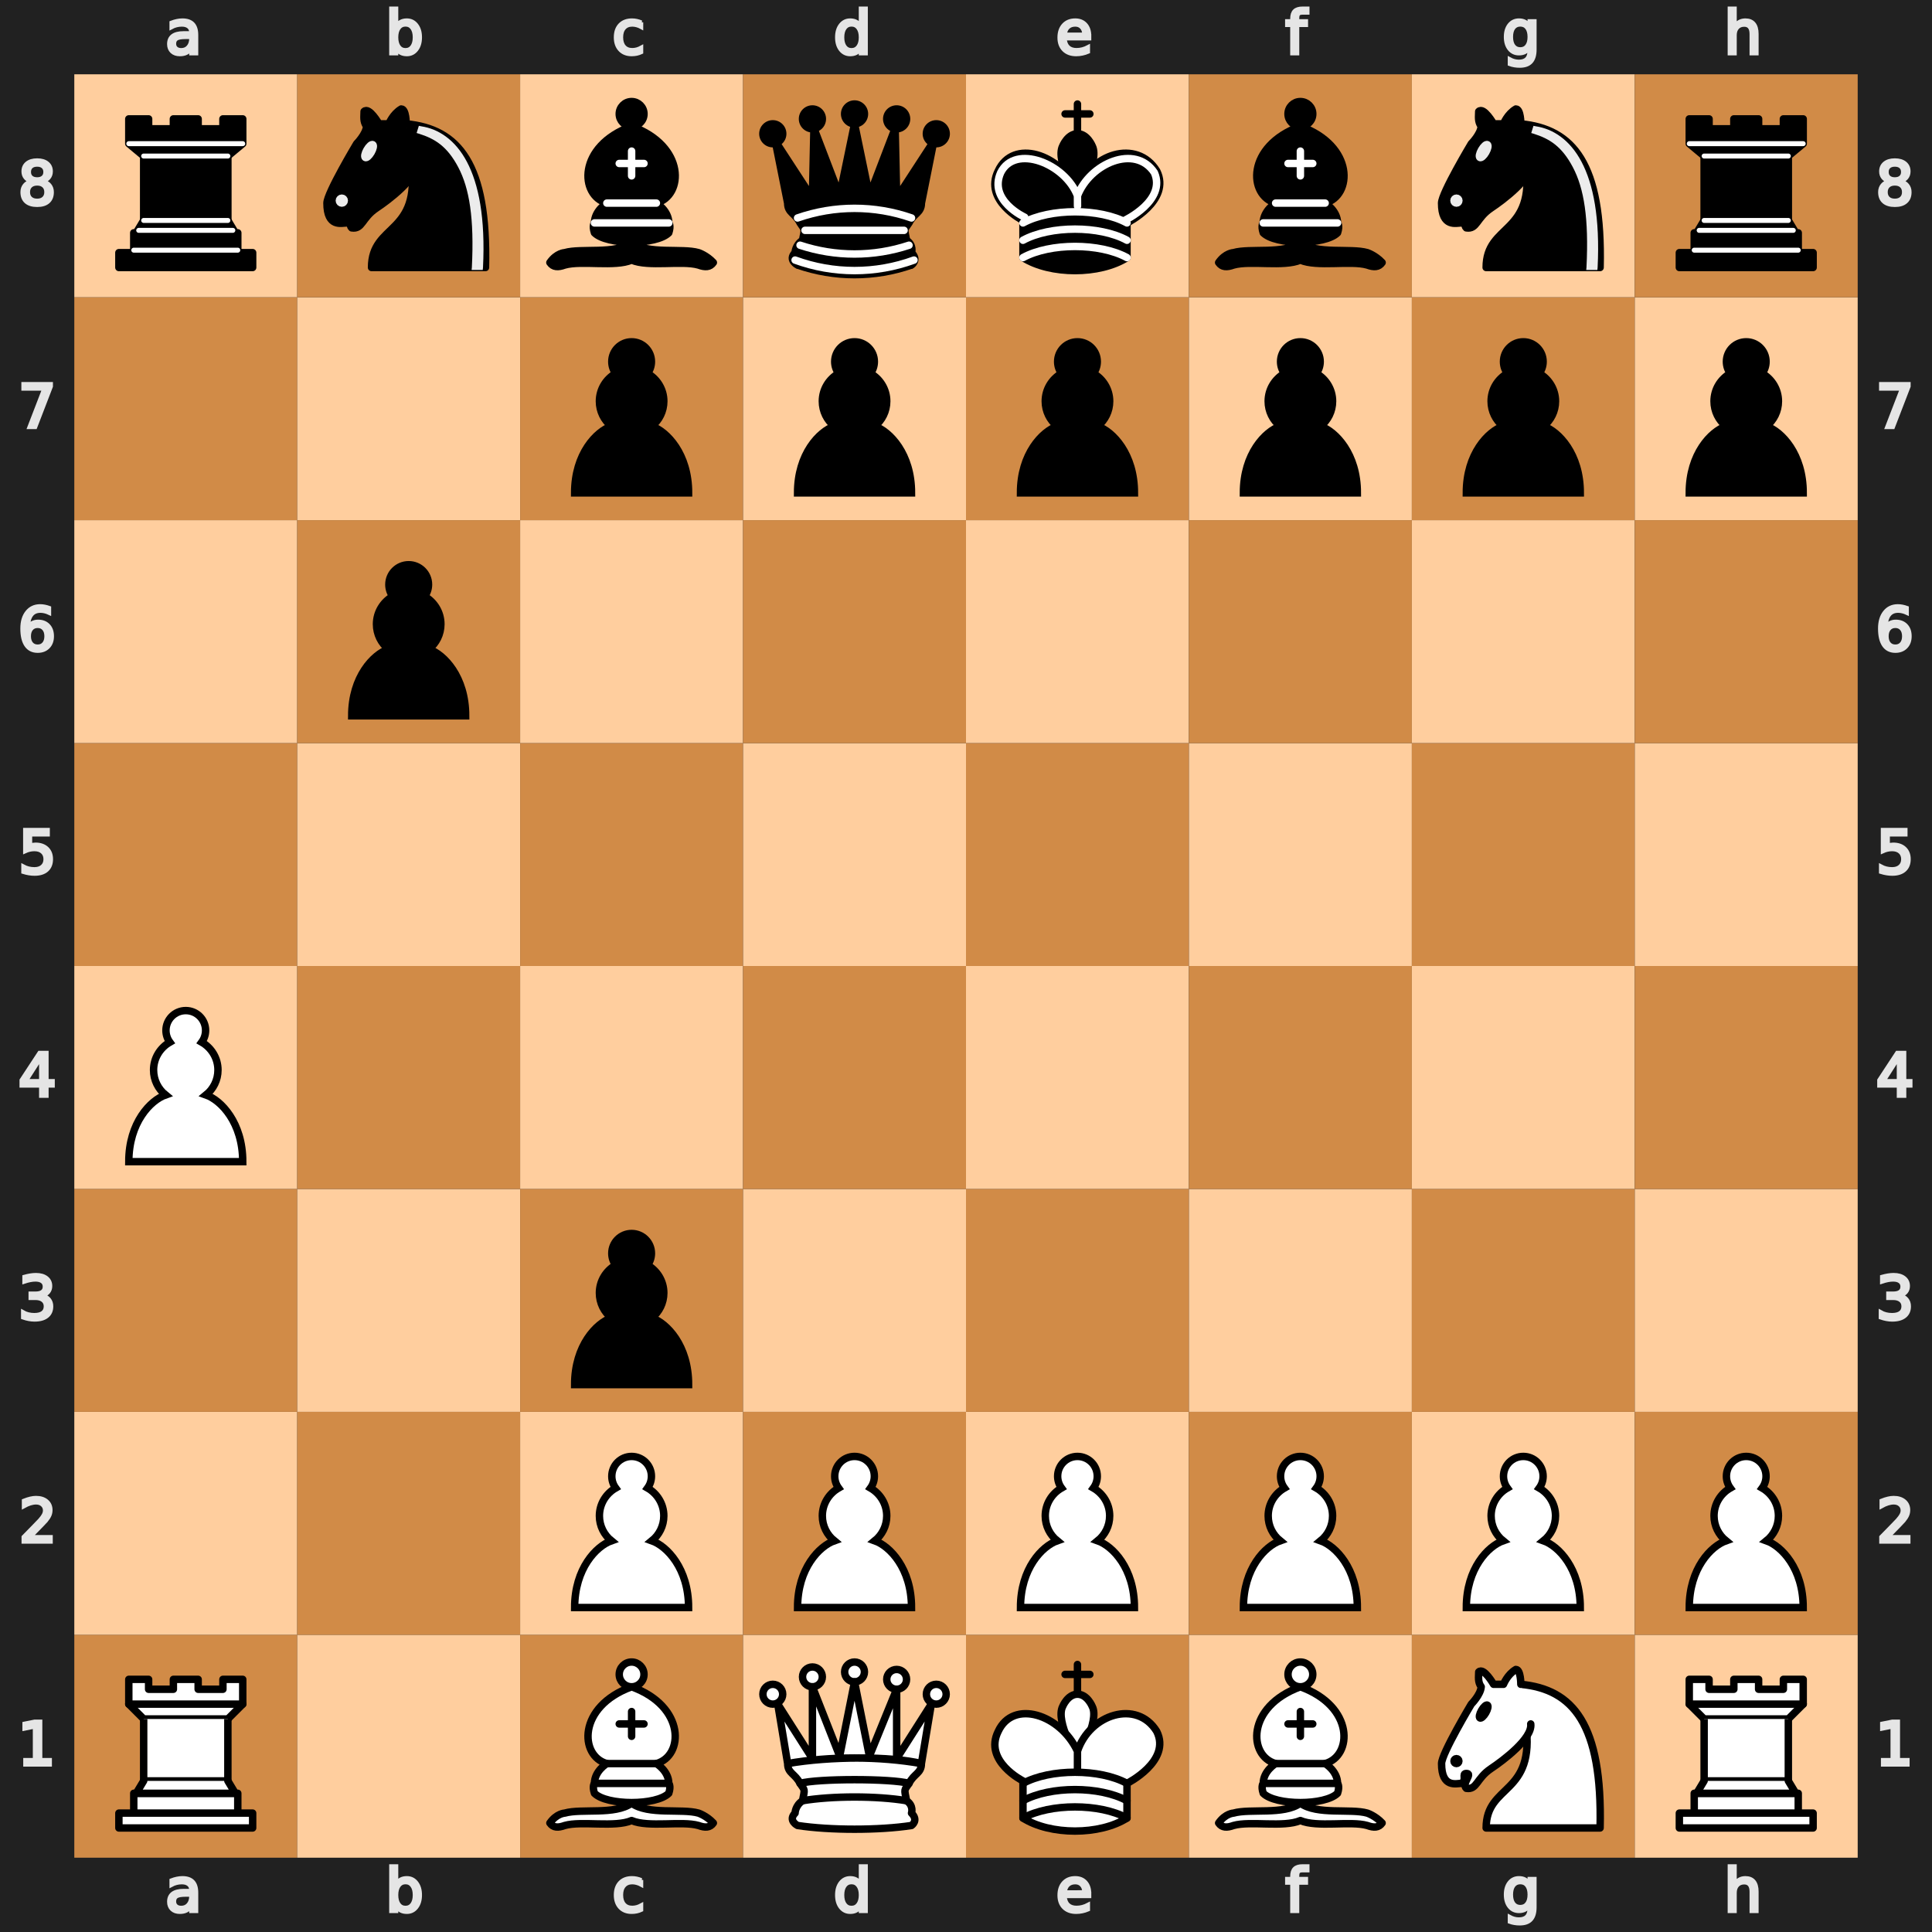
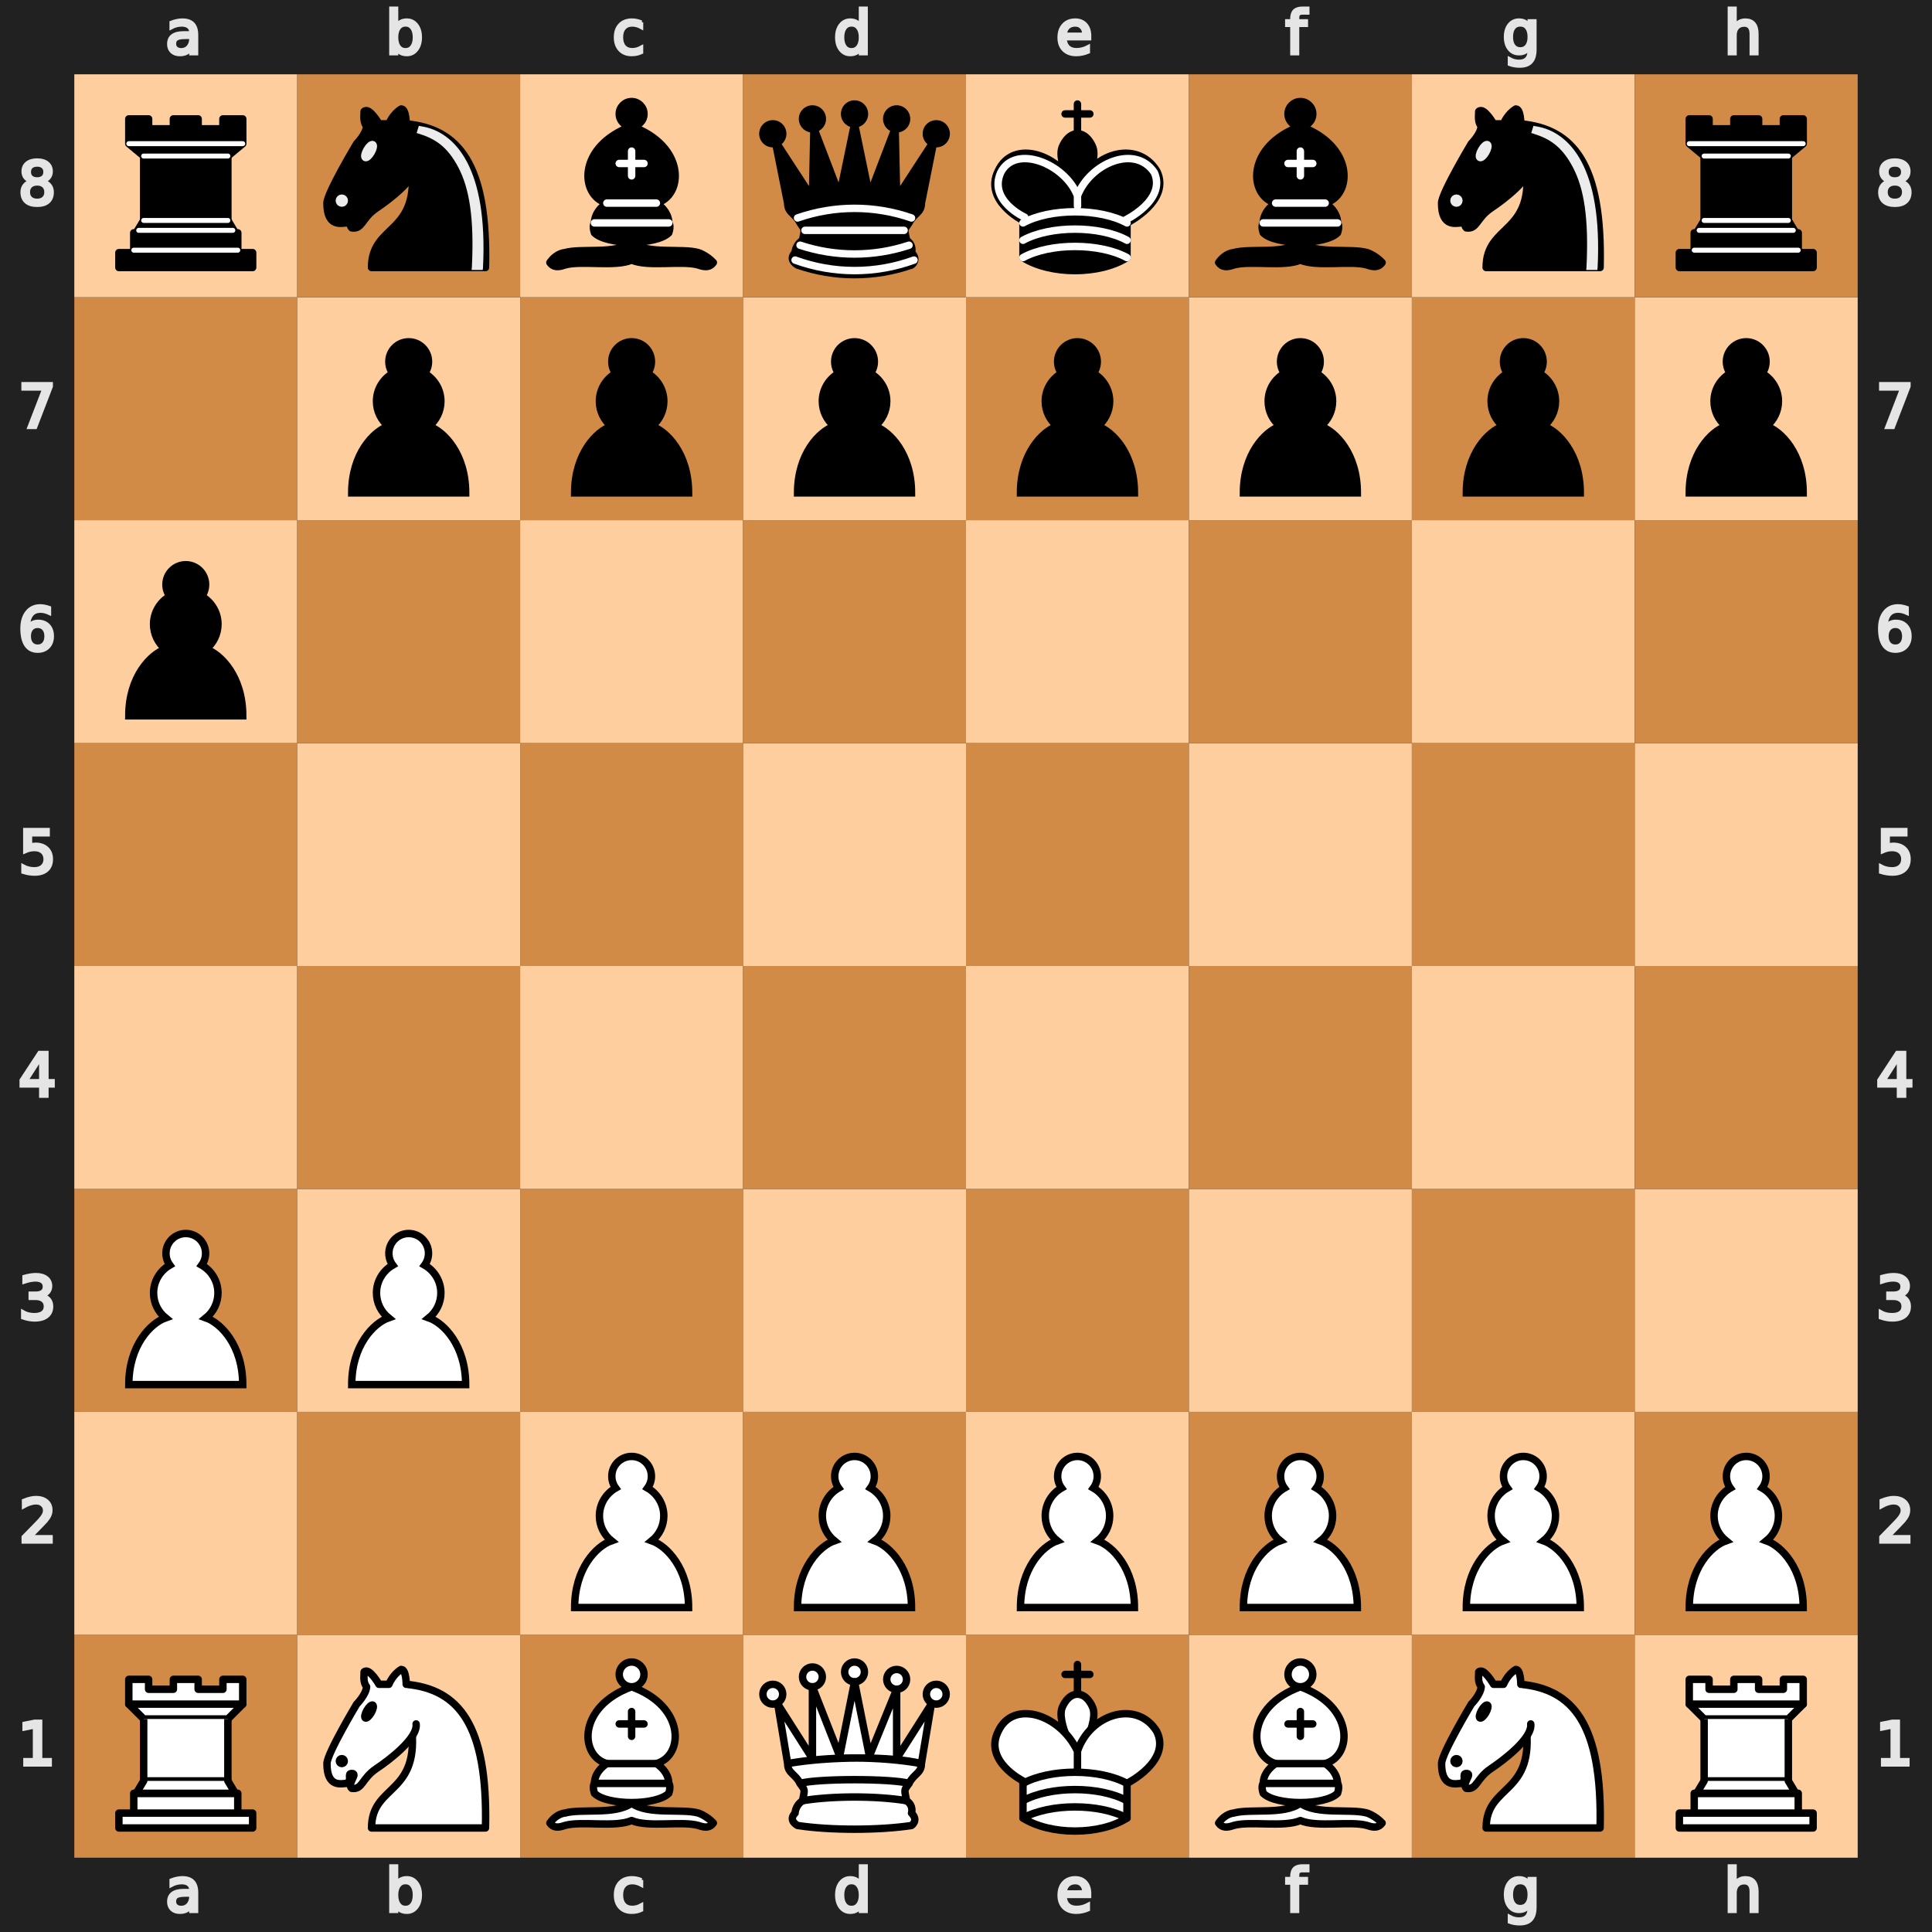
<svg xmlns="http://www.w3.org/2000/svg" xmlns:xlink="http://www.w3.org/1999/xlink" version="1.2" baseProfile="tiny" viewBox="0 0 390 390" width="1500" height="1500">
  <defs>
    <g id="white-pawn" class="white pawn">
      <path d="M22.5 9c-2.21 0-4 1.79-4 4 0 .89.29 1.71.78 2.38C17.33 16.5 16 18.59 16 21c0 2.03.94 3.84 2.41 5.03-3 1.06-7.41 5.55-7.41 13.47h23c0-7.92-4.41-12.41-7.41-13.47 1.47-1.19 2.41-3 2.41-5.03 0-2.41-1.33-4.5-3.28-5.62.49-.67.78-1.49.78-2.38 0-2.21-1.79-4-4-4z" fill="#fff" stroke="#000" stroke-width="1.5" stroke-linecap="round" />
    </g>
    <g id="white-knight" class="white knight" fill="none" fill-rule="evenodd" stroke="#000" stroke-width="1.5" stroke-linecap="round" stroke-linejoin="round">
      <path d="M 22,10 C 32.5,11 38.5,18 38,39 L 15,39 C 15,30 25,32.5 23,18" style="fill:#ffffff; stroke:#000000;" />
      <path d="M 24,18 C 24.38,20.91 18.45,25.37 16,27 C 13,29 13.18,31.34 11,31 C 9.958,30.06 12.41,27.96 11,28 C 10,28 11.19,29.23 10,30 C 9,30 5.997,31 6,26 C 6,24 12,14 12,14 C 12,14 13.89,12.1 14,10.5 C 13.27,9.506 13.5,8.5 13.5,7.5 C 14.5,6.5 16.5,10 16.5,10 L 18.5,10 C 18.5,10 19.28,8.008 21,7 C 22,7 22,10 22,10" style="fill:#ffffff; stroke:#000000;" />
      <path d="M 9.5 25.5 A 0.5 0.5 0 1 1 8.5,25.5 A 0.5 0.5 0 1 1 9.5 25.5 z" style="fill:#000000; stroke:#000000;" />
      <path d="M 15 15.5 A 0.5 1.5 0 1 1 14,15.5 A 0.5 1.5 0 1 1 15 15.5 z" transform="matrix(0.866,0.5,-0.5,0.866,9.693,-5.173)" style="fill:#000000; stroke:#000000;" />
    </g>
    <g id="white-bishop" class="white bishop" fill="none" fill-rule="evenodd" stroke="#000" stroke-width="1.5" stroke-linecap="round" stroke-linejoin="round">
      <g fill="#fff" stroke-linecap="butt">
        <path d="M9 36c3.39-.97 10.11.43 13.5-2 3.39 2.43 10.11 1.03 13.5 2 0 0 1.65.54 3 2-.68.97-1.65.99-3 .5-3.39-.97-10.11.46-13.5-1-3.39 1.46-10.11.03-13.5 1-1.354.49-2.323.47-3-.5 1.354-1.94 3-2 3-2zM15 32c2.5 2.5 12.5 2.5 15 0 .5-1.5 0-2 0-2 0-2.5-2.5-4-2.5-4 5.5-1.5 6-11.5-5-15.5-11 4-10.5 14-5 15.5 0 0-2.5 1.5-2.5 4 0 0-.5.5 0 2zM25 8a2.5 2.5 0 1 1-5 0 2.5 2.5 0 1 1 5 0z" />
      </g>
      <path d="M17.5 26h10M15 30h15m-7.5-14.5v5M20 18h5" stroke-linejoin="miter" />
    </g>
    <g id="white-rook" class="white rook" fill="#fff" fill-rule="evenodd" stroke="#000" stroke-width="1.5" stroke-linecap="round" stroke-linejoin="round">
      <path d="M9 39h27v-3H9v3zM12 36v-4h21v4H12zM11 14V9h4v2h5V9h5v2h5V9h4v5" stroke-linecap="butt" />
      <path d="M34 14l-3 3H14l-3-3" />
      <path d="M31 17v12.5H14V17" stroke-linecap="butt" stroke-linejoin="miter" />
      <path d="M31 29.5l1.5 2.5h-20l1.5-2.5" />
      <path d="M11 14h23" fill="none" stroke-linejoin="miter" />
    </g>
    <g id="white-queen" class="white queen" fill="#fff" fill-rule="evenodd" stroke="#000" stroke-width="1.5" stroke-linecap="round" stroke-linejoin="round">
      <path d="M8 12a2 2 0 1 1-4 0 2 2 0 1 1 4 0zM24.5 7.5a2 2 0 1 1-4 0 2 2 0 1 1 4 0zM41 12a2 2 0 1 1-4 0 2 2 0 1 1 4 0zM16 8.5a2 2 0 1 1-4 0 2 2 0 1 1 4 0zM33 9a2 2 0 1 1-4 0 2 2 0 1 1 4 0z" />
      <path d="M9 26c8.5-1.5 21-1.5 27 0l2-12-7 11V11l-5.5 13.5-3-15-3 15-5.5-14V25L7 14l2 12zM9 26c0 2 1.5 2 2.5 4 1 1.5 1 1 .5 3.5-1.5 1-1.5 2.5-1.5 2.5-1.5 1.5.5 2.5.5 2.5 6.5 1 16.5 1 23 0 0 0 1.5-1 0-2.5 0 0 .5-1.5-1-2.5-.5-2.5-.5-2 .5-3.5 1-2 2.5-2 2.5-4-8.5-1.5-18.5-1.5-27 0z" stroke-linecap="butt" />
      <path d="M11.5 30c3.5-1 18.5-1 22 0M12 33.5c6-1 15-1 21 0" fill="none" />
    </g>
    <g id="white-king" class="white king" fill="none" fill-rule="evenodd" stroke="#000" stroke-width="1.5" stroke-linecap="round" stroke-linejoin="round">
      <path d="M22.5 11.63V6M20 8h5" stroke-linejoin="miter" />
      <path d="M22.5 25s4.5-7.5 3-10.5c0 0-1-2.5-3-2.5s-3 2.5-3 2.5c-1.5 3 3 10.5 3 10.5" fill="#fff" stroke-linecap="butt" stroke-linejoin="miter" />
      <path d="M11.5 37c5.5 3.5 15.5 3.5 21 0v-7s9-4.5 6-10.5c-4-6.5-13.5-3.5-16 4V27v-3.5c-3.5-7.5-13-10.5-16-4-3 6 5 10 5 10V37z" fill="#fff" />
      <path d="M11.5 30c5.5-3 15.5-3 21 0m-21 3.5c5.5-3 15.5-3 21 0m-21 3.5c5.5-3 15.5-3 21 0" />
    </g>
    <g id="black-pawn" class="black pawn">
      <path d="M22.5 9c-2.21 0-4 1.79-4 4 0 .89.29 1.71.78 2.38C17.33 16.5 16 18.59 16 21c0 2.03.94 3.84 2.41 5.03-3 1.06-7.41 5.55-7.41 13.47h23c0-7.92-4.41-12.41-7.41-13.47 1.47-1.19 2.41-3 2.41-5.03 0-2.41-1.33-4.5-3.28-5.62.49-.67.78-1.49.78-2.38 0-2.21-1.79-4-4-4z" stroke="#000" stroke-width="1.5" stroke-linecap="round" />
    </g>
    <g id="black-knight" class="black knight" fill="none" fill-rule="evenodd" stroke="#000" stroke-width="1.5" stroke-linecap="round" stroke-linejoin="round">
      <path d="M 22,10 C 32.5,11 38.5,18 38,39 L 15,39 C 15,30 25,32.5 23,18" style="fill:#000000; stroke:#000000;" />
      <path d="M 24,18 C 24.38,20.91 18.45,25.37 16,27 C 13,29 13.18,31.34 11,31 C 9.958,30.06 12.41,27.96 11,28 C 10,28 11.19,29.23 10,30 C 9,30 5.997,31 6,26 C 6,24 12,14 12,14 C 12,14 13.89,12.1 14,10.5 C 13.27,9.506 13.5,8.5 13.5,7.5 C 14.5,6.5 16.5,10 16.5,10 L 18.5,10 C 18.5,10 19.28,8.008 21,7 C 22,7 22,10 22,10" style="fill:#000000; stroke:#000000;" />
      <path d="M 9.5 25.5 A 0.5 0.5 0 1 1 8.5,25.5 A 0.5 0.5 0 1 1 9.5 25.5 z" style="fill:#ececec; stroke:#ececec;" />
      <path d="M 15 15.5 A 0.5 1.5 0 1 1 14,15.5 A 0.5 1.5 0 1 1 15 15.5 z" transform="matrix(0.866,0.5,-0.5,0.866,9.693,-5.173)" style="fill:#ececec; stroke:#ececec;" />
      <path d="M 24.55,10.4 L 24.1,11.85 L 24.6,12 C 27.75,13 30.25,14.49 32.5,18.75 C 34.75,23.01 35.75,29.06 35.25,39 L 35.2,39.5 L 37.45,39.5 L 37.5,39 C 38,28.94 36.62,22.15 34.25,17.66 C 31.88,13.17 28.46,11.02 25.06,10.5 L 24.55,10.4 z " style="fill:#ececec; stroke:none;" />
    </g>
    <g id="black-bishop" class="black bishop" fill="none" fill-rule="evenodd" stroke="#000" stroke-width="1.5" stroke-linecap="round" stroke-linejoin="round">
      <path d="M9 36c3.39-.97 10.11.43 13.5-2 3.39 2.43 10.11 1.03 13.5 2 0 0 1.65.54 3 2-.68.97-1.65.99-3 .5-3.39-.97-10.11.46-13.5-1-3.39 1.46-10.11.03-13.5 1-1.354.49-2.323.47-3-.5 1.354-1.94 3-2 3-2zm6-4c2.5 2.5 12.5 2.5 15 0 .5-1.5 0-2 0-2 0-2.5-2.5-4-2.5-4 5.5-1.5 6-11.5-5-15.5-11 4-10.5 14-5 15.5 0 0-2.5 1.5-2.5 4 0 0-.5.5 0 2zM25 8a2.5 2.5 0 1 1-5 0 2.5 2.5 0 1 1 5 0z" fill="#000" stroke-linecap="butt" />
      <path d="M17.5 26h10M15 30h15m-7.5-14.5v5M20 18h5" stroke="#fff" stroke-linejoin="miter" />
    </g>
    <g id="black-rook" class="black rook" fill="#000" fill-rule="evenodd" stroke="#000" stroke-width="1.5" stroke-linecap="round" stroke-linejoin="round">
      <path d="M9 39h27v-3H9v3zM12.5 32l1.5-2.5h17l1.5 2.5h-20zM12 36v-4h21v4H12z" stroke-linecap="butt" />
      <path d="M14 29.5v-13h17v13H14z" stroke-linecap="butt" stroke-linejoin="miter" />
      <path d="M14 16.5L11 14h23l-3 2.5H14zM11 14V9h4v2h5V9h5v2h5V9h4v5H11z" stroke-linecap="butt" />
      <path d="M12 35.5h21M13 31.5h19M14 29.5h17M14 16.5h17M11 14h23" fill="none" stroke="#fff" stroke-width="1" stroke-linejoin="miter" />
    </g>
    <g id="black-queen" class="black queen" fill="#000" fill-rule="evenodd" stroke="#000" stroke-width="1.5" stroke-linecap="round" stroke-linejoin="round">
      <g fill="#000" stroke="none">
        <circle cx="6" cy="12" r="2.75" />
        <circle cx="14" cy="9" r="2.75" />
        <circle cx="22.5" cy="8" r="2.75" />
        <circle cx="31" cy="9" r="2.75" />
        <circle cx="39" cy="12" r="2.75" />
      </g>
      <path d="M9 26c8.5-1.5 21-1.5 27 0l2.5-12.5L31 25l-.3-14.1-5.2 13.6-3-14.5-3 14.5-5.2-13.6L14 25 6.5 13.5 9 26zM9 26c0 2 1.5 2 2.5 4 1 1.5 1 1 .5 3.5-1.5 1-1.5 2.5-1.5 2.5-1.5 1.5.5 2.5.5 2.5 6.5 1 16.5 1 23 0 0 0 1.5-1 0-2.5 0 0 .5-1.5-1-2.5-.5-2.5-.5-2 .5-3.5 1-2 2.5-2 2.5-4-8.5-1.5-18.5-1.5-27 0z" stroke-linecap="butt" />
      <path d="M11 38.5a35 35 1 0 0 23 0" fill="none" stroke-linecap="butt" />
      <path d="M11 29a35 35 1 0 1 23 0M12.5 31.5h20M11.5 34.5a35 35 1 0 0 22 0M10.5 37.5a35 35 1 0 0 24 0" fill="none" stroke="#fff" />
    </g>
    <g id="black-king" class="black king" fill="none" fill-rule="evenodd" stroke="#000" stroke-width="1.5" stroke-linecap="round" stroke-linejoin="round">
      <path d="M22.5 11.63V6" stroke-linejoin="miter" />
      <path d="M22.5 25s4.5-7.5 3-10.5c0 0-1-2.5-3-2.5s-3 2.5-3 2.5c-1.5 3 3 10.5 3 10.5" fill="#000" stroke-linecap="butt" stroke-linejoin="miter" />
      <path d="M11.5 37c5.5 3.5 15.5 3.5 21 0v-7s9-4.5 6-10.5c-4-6.5-13.5-3.5-16 4V27v-3.5c-3.5-7.5-13-10.5-16-4-3 6 5 10 5 10V37z" fill="#000" />
      <path d="M20 8h5" stroke-linejoin="miter" />
      <path d="M32 29.5s8.5-4 6.03-9.65C34.15 14 25 18 22.5 24.5l.01 2.1-.01-2.1C20 18 9.906 14 6.997 19.85c-2.497 5.65 4.853 9 4.853 9M11.5 30c5.5-3 15.5-3 21 0m-21 3.5c5.5-3 15.5-3 21 0m-21 3.5c5.5-3 15.5-3 21 0" stroke="#fff" />
    </g>
  </defs>
  <rect x="0" y="0" width="390" height="390" fill="#212121" />
  <g transform="translate(20, 0) scale(0.75, 0.75)" fill="#e5e5e5" stroke="#e5e5e5">
    <path d="M23.328 10.016q-1.742 0-2.414.398-.672.398-.672 1.36 0 .765.5 1.218.508.445 1.375.445 1.196 0 1.914-.843.727-.852.727-2.258v-.32zm2.867-.594v4.992h-1.437v-1.328q-.492.797-1.227 1.18-.734.375-1.797.375-1.343 0-2.14-.75-.79-.758-.79-2.024 0-1.476.985-2.226.992-.75 2.953-.75h2.016V8.75q0-.992-.656-1.531-.649-.547-1.829-.547-.75 0-1.46.18-.711.18-1.368.539V6.062q.79-.304 1.532-.453.742-.156 1.445-.156 1.898 0 2.836.984.937.985.937 2.985z" />
  </g>
  <g transform="translate(20, 375) scale(0.75, 0.75)" fill="#e5e5e5" stroke="#e5e5e5">
    <path d="M23.328 10.016q-1.742 0-2.414.398-.672.398-.672 1.36 0 .765.5 1.218.508.445 1.375.445 1.196 0 1.914-.843.727-.852.727-2.258v-.32zm2.867-.594v4.992h-1.437v-1.328q-.492.797-1.227 1.18-.734.375-1.797.375-1.343 0-2.14-.75-.79-.758-.79-2.024 0-1.476.985-2.226.992-.75 2.953-.75h2.016V8.75q0-.992-.656-1.531-.649-.547-1.829-.547-.75 0-1.46.18-.711.18-1.368.539V6.062q.79-.304 1.532-.453.742-.156 1.445-.156 1.898 0 2.836.984.937.985.937 2.985z" />
  </g>
  <g transform="translate(65, 0) scale(0.75, 0.75)" fill="#e5e5e5" stroke="#e5e5e5">
    <path d="M24.922 10.047q0-1.586-.656-2.485-.649-.906-1.79-.906-1.14 0-1.796.906-.649.899-.649 2.485 0 1.586.649 2.492.656.898 1.797.898 1.14 0 1.789-.898.656-.906.656-2.492zm-4.89-3.055q.452-.781 1.14-1.156.695-.383 1.656-.383 1.594 0 2.586 1.266 1 1.265 1 3.328 0 2.062-1 3.328-.992 1.266-2.586 1.266-.96 0-1.656-.375-.688-.383-1.14-1.164v1.312h-1.446V2.258h1.445z" />
  </g>
  <g transform="translate(65, 375) scale(0.75, 0.75)" fill="#e5e5e5" stroke="#e5e5e5">
    <path d="M24.922 10.047q0-1.586-.656-2.485-.649-.906-1.79-.906-1.14 0-1.796.906-.649.899-.649 2.485 0 1.586.649 2.492.656.898 1.797.898 1.14 0 1.789-.898.656-.906.656-2.492zm-4.89-3.055q.452-.781 1.14-1.156.695-.383 1.656-.383 1.594 0 2.586 1.266 1 1.265 1 3.328 0 2.062-1 3.328-.992 1.266-2.586 1.266-.96 0-1.656-.375-.688-.383-1.14-1.164v1.312h-1.446V2.258h1.445z" />
  </g>
  <g transform="translate(110, 0) scale(0.75, 0.75)" fill="#e5e5e5" stroke="#e5e5e5">
    <path d="M25.96 6v1.344q-.608-.336-1.226-.5-.609-.172-1.234-.172-1.398 0-2.172.89-.773.883-.773 2.485 0 1.601.773 2.492.774.883 2.172.883.625 0 1.234-.164.618-.172 1.227-.508v1.328q-.602.281-1.25.422-.64.14-1.367.14-1.977 0-3.14-1.242-1.165-1.242-1.165-3.351 0-2.14 1.172-3.367 1.18-1.227 3.227-1.227.664 0 1.296.14.633.134 1.227.407z" />
  </g>
  <g transform="translate(110, 375) scale(0.75, 0.75)" fill="#e5e5e5" stroke="#e5e5e5">
    <path d="M25.96 6v1.344q-.608-.336-1.226-.5-.609-.172-1.234-.172-1.398 0-2.172.89-.773.883-.773 2.485 0 1.601.773 2.492.774.883 2.172.883.625 0 1.234-.164.618-.172 1.227-.508v1.328q-.602.281-1.25.422-.64.14-1.367.14-1.977 0-3.14-1.242-1.165-1.242-1.165-3.351 0-2.14 1.172-3.367 1.18-1.227 3.227-1.227.664 0 1.296.14.633.134 1.227.407z" />
  </g>
  <g transform="translate(155, 0) scale(0.75, 0.75)" fill="#e5e5e5" stroke="#e5e5e5">
    <path d="M24.973 6.992V2.258h1.437v12.156h-1.437v-1.312q-.453.78-1.149 1.164-.687.375-1.656.375-1.586 0-2.586-1.266-.992-1.266-.992-3.328 0-2.063.992-3.328 1-1.266 2.586-1.266.969 0 1.656.383.696.375 1.149 1.156zm-4.899 3.055q0 1.586.649 2.492.656.898 1.797.898 1.14 0 1.796-.898.657-.906.657-2.492 0-1.586-.657-2.485-.656-.906-1.796-.906-1.141 0-1.797.906-.649.899-.649 2.485z" />
  </g>
  <g transform="translate(155, 375) scale(0.75, 0.75)" fill="#e5e5e5" stroke="#e5e5e5">
    <path d="M24.973 6.992V2.258h1.437v12.156h-1.437v-1.312q-.453.78-1.149 1.164-.687.375-1.656.375-1.586 0-2.586-1.266-.992-1.266-.992-3.328 0-2.063.992-3.328 1-1.266 2.586-1.266.969 0 1.656.383.696.375 1.149 1.156zm-4.899 3.055q0 1.586.649 2.492.656.898 1.797.898 1.14 0 1.796-.898.657-.906.657-2.492 0-1.586-.657-2.485-.656-.906-1.796-.906-1.141 0-1.797.906-.649.899-.649 2.485z" />
  </g>
  <g transform="translate(200, 0) scale(0.75, 0.75)" fill="#e5e5e5" stroke="#e5e5e5">
    <path d="M26.555 9.68v.703h-6.61q.094 1.484.89 2.265.806.774 2.235.774.828 0 1.602-.203.781-.203 1.547-.61v1.36q-.774.328-1.586.5-.813.172-1.649.172-2.093 0-3.32-1.22-1.219-1.218-1.219-3.296 0-2.148 1.157-3.406 1.164-1.266 3.132-1.266 1.766 0 2.79 1.14 1.03 1.134 1.03 3.087zm-1.438-.422q-.015-1.18-.664-1.883-.64-.703-1.703-.703-1.203 0-1.93.68-.718.68-.828 1.914z" />
  </g>
  <g transform="translate(200, 375) scale(0.75, 0.75)" fill="#e5e5e5" stroke="#e5e5e5">
    <path d="M26.555 9.68v.703h-6.61q.094 1.484.89 2.265.806.774 2.235.774.828 0 1.602-.203.781-.203 1.547-.61v1.36q-.774.328-1.586.5-.813.172-1.649.172-2.093 0-3.32-1.22-1.219-1.218-1.219-3.296 0-2.148 1.157-3.406 1.164-1.266 3.132-1.266 1.766 0 2.79 1.14 1.03 1.134 1.03 3.087zm-1.438-.422q-.015-1.18-.664-1.883-.64-.703-1.703-.703-1.203 0-1.93.68-.718.68-.828 1.914z" />
  </g>
  <g transform="translate(245, 0) scale(0.75, 0.75)" fill="#e5e5e5" stroke="#e5e5e5">
    <path d="M25.285 2.258v1.195H23.91q-.773 0-1.078.313-.297.312-.297 1.125v.773h2.367v1.117h-2.367v7.633H21.09V6.781h-1.375V5.664h1.375v-.61q0-1.46.68-2.124.68-.672 2.156-.672z" />
  </g>
  <g transform="translate(245, 375) scale(0.75, 0.75)" fill="#e5e5e5" stroke="#e5e5e5">
    <path d="M25.285 2.258v1.195H23.91q-.773 0-1.078.313-.297.312-.297 1.125v.773h2.367v1.117h-2.367v7.633H21.09V6.781h-1.375V5.664h1.375v-.61q0-1.46.68-2.124.68-.672 2.156-.672z" />
  </g>
  <g transform="translate(290, 0) scale(0.75, 0.75)" fill="#e5e5e5" stroke="#e5e5e5">
    <path d="M24.973 9.937q0-1.562-.649-2.421-.64-.86-1.804-.86-1.157 0-1.805.86-.64.859-.64 2.421 0 1.555.64 2.415.648.859 1.805.859 1.164 0 1.804-.86.649-.859.649-2.414zm1.437 3.391q0 2.234-.992 3.32-.992 1.094-3.04 1.094-.757 0-1.429-.117-.672-.11-1.304-.344v-1.398q.632.344 1.25.508.617.164 1.257.164 1.414 0 2.118-.743.703-.734.703-2.226v-.711q-.446.773-1.141 1.156-.695.383-1.664.383-1.61 0-2.594-1.227-.984-1.226-.984-3.25 0-2.03.984-3.257.985-1.227 2.594-1.227.969 0 1.664.383t1.14 1.156V5.664h1.438z" />
  </g>
  <g transform="translate(290, 375) scale(0.75, 0.75)" fill="#e5e5e5" stroke="#e5e5e5">
    <path d="M24.973 9.937q0-1.562-.649-2.421-.64-.86-1.804-.86-1.157 0-1.805.86-.64.859-.64 2.421 0 1.555.64 2.415.648.859 1.805.859 1.164 0 1.804-.86.649-.859.649-2.414zm1.437 3.391q0 2.234-.992 3.32-.992 1.094-3.04 1.094-.757 0-1.429-.117-.672-.11-1.304-.344v-1.398q.632.344 1.25.508.617.164 1.257.164 1.414 0 2.118-.743.703-.734.703-2.226v-.711q-.446.773-1.141 1.156-.695.383-1.664.383-1.61 0-2.594-1.227-.984-1.226-.984-3.25 0-2.03.984-3.257.985-1.227 2.594-1.227.969 0 1.664.383t1.14 1.156V5.664h1.438z" />
  </g>
  <g transform="translate(335, 0) scale(0.75, 0.75)" fill="#e5e5e5" stroke="#e5e5e5">
    <path d="M26.164 9.133v5.281h-1.437V9.18q0-1.243-.485-1.86-.484-.617-1.453-.617-1.164 0-1.836.742-.672.742-.672 2.024v4.945h-1.445V2.258h1.445v4.765q.516-.789 1.211-1.18.703-.39 1.617-.39 1.508 0 2.282.938.773.93.773 2.742z" />
  </g>
  <g transform="translate(335, 375) scale(0.75, 0.75)" fill="#e5e5e5" stroke="#e5e5e5">
    <path d="M26.164 9.133v5.281h-1.437V9.18q0-1.243-.485-1.86-.484-.617-1.453-.617-1.164 0-1.836.742-.672.742-.672 2.024v4.945h-1.445V2.258h1.445v4.765q.516-.789 1.211-1.18.703-.39 1.617-.39 1.508 0 2.282.938.773.93.773 2.742z" />
  </g>
  <g transform="translate(0, 335) scale(0.75, 0.75)" fill="#e5e5e5" stroke="#e5e5e5">
    <path d="M6.754 26.996h2.578v-8.898l-2.805.562v-1.437l2.79-.563h1.578v10.336h2.578v1.328h-6.72z" />
  </g>
  <g transform="translate(375, 335) scale(0.75, 0.75)" fill="#e5e5e5" stroke="#e5e5e5">
    <path d="M6.754 26.996h2.578v-8.898l-2.805.562v-1.437l2.79-.563h1.578v10.336h2.578v1.328h-6.72z" />
  </g>
  <g transform="translate(0, 290) scale(0.75, 0.75)" fill="#e5e5e5" stroke="#e5e5e5">
    <path d="M8.195 26.996h5.508v1.328H6.297v-1.328q.898-.93 2.445-2.492 1.555-1.57 1.953-2.024.758-.851 1.055-1.437.305-.594.305-1.164 0-.93-.657-1.516-.648-.586-1.695-.586-.742 0-1.57.258-.82.258-1.758.781v-1.593q.953-.383 1.781-.578.828-.196 1.516-.196 1.812 0 2.89.906 1.079.907 1.079 2.422 0 .72-.274 1.368-.265.64-.976 1.515-.196.227-1.243 1.313-1.046 1.078-2.953 3.023z" />
  </g>
  <g transform="translate(375, 290) scale(0.75, 0.75)" fill="#e5e5e5" stroke="#e5e5e5">
    <path d="M8.195 26.996h5.508v1.328H6.297v-1.328q.898-.93 2.445-2.492 1.555-1.57 1.953-2.024.758-.851 1.055-1.437.305-.594.305-1.164 0-.93-.657-1.516-.648-.586-1.695-.586-.742 0-1.57.258-.82.258-1.758.781v-1.593q.953-.383 1.781-.578.828-.196 1.516-.196 1.812 0 2.89.906 1.079.907 1.079 2.422 0 .72-.274 1.368-.265.64-.976 1.515-.196.227-1.243 1.313-1.046 1.078-2.953 3.023z" />
  </g>
  <g transform="translate(0, 245) scale(0.75, 0.75)" fill="#e5e5e5" stroke="#e5e5e5">
    <path d="M11.434 22.035q1.132.242 1.765 1.008.64.766.64 1.89 0 1.727-1.187 2.672-1.187.946-3.375.946-.734 0-1.515-.149-.774-.14-1.602-.43V26.45q.656.383 1.438.578.78.196 1.632.196 1.485 0 2.258-.586.782-.586.782-1.703 0-1.032-.727-1.61-.719-.586-2.008-.586h-1.36v-1.297h1.423q1.164 0 1.78-.46.618-.47.618-1.344 0-.899-.64-1.375-.633-.485-1.82-.485-.65 0-1.391.141-.743.14-1.633.437V16.95q.898-.25 1.68-.375.788-.125 1.484-.125 1.797 0 2.844.82 1.046.813 1.046 2.204 0 .968-.554 1.64-.555.664-1.578.922z" />
  </g>
  <g transform="translate(375, 245) scale(0.75, 0.75)" fill="#e5e5e5" stroke="#e5e5e5">
    <path d="M11.434 22.035q1.132.242 1.765 1.008.64.766.64 1.89 0 1.727-1.187 2.672-1.187.946-3.375.946-.734 0-1.515-.149-.774-.14-1.602-.43V26.45q.656.383 1.438.578.78.196 1.632.196 1.485 0 2.258-.586.782-.586.782-1.703 0-1.032-.727-1.61-.719-.586-2.008-.586h-1.36v-1.297h1.423q1.164 0 1.78-.46.618-.47.618-1.344 0-.899-.64-1.375-.633-.485-1.82-.485-.65 0-1.391.141-.743.14-1.633.437V16.95q.898-.25 1.68-.375.788-.125 1.484-.125 1.797 0 2.844.82 1.046.813 1.046 2.204 0 .968-.554 1.64-.555.664-1.578.922z" />
  </g>
  <g transform="translate(0, 200) scale(0.75, 0.75)" fill="#e5e5e5" stroke="#e5e5e5">
    <path d="M11.016 18.035L7.03 24.262h3.985zm-.414-1.375h1.984v7.602h1.664v1.312h-1.664v2.75h-1.57v-2.75H5.75v-1.523z" />
  </g>
  <g transform="translate(375, 200) scale(0.75, 0.75)" fill="#e5e5e5" stroke="#e5e5e5">
    <path d="M11.016 18.035L7.03 24.262h3.985zm-.414-1.375h1.984v7.602h1.664v1.312h-1.664v2.75h-1.57v-2.75H5.75v-1.523z" />
  </g>
  <g transform="translate(0, 155) scale(0.75, 0.75)" fill="#e5e5e5" stroke="#e5e5e5">
    <path d="M6.719 16.66h6.195v1.328h-4.75v2.86q.344-.118.688-.172.343-.063.687-.063 1.953 0 3.094 1.07 1.14 1.07 1.14 2.899 0 1.883-1.171 2.93-1.172 1.039-3.305 1.039-.735 0-1.5-.125-.758-.125-1.57-.375v-1.586q.703.383 1.453.57.75.188 1.586.188 1.351 0 2.14-.711.79-.711.79-1.93 0-1.219-.79-1.93-.789-.71-2.14-.71-.633 0-1.266.14-.625.14-1.281.438z" />
  </g>
  <g transform="translate(375, 155) scale(0.75, 0.75)" fill="#e5e5e5" stroke="#e5e5e5">
    <path d="M6.719 16.66h6.195v1.328h-4.75v2.86q.344-.118.688-.172.343-.063.687-.063 1.953 0 3.094 1.07 1.14 1.07 1.14 2.899 0 1.883-1.171 2.93-1.172 1.039-3.305 1.039-.735 0-1.5-.125-.758-.125-1.57-.375v-1.586q.703.383 1.453.57.75.188 1.586.188 1.351 0 2.14-.711.79-.711.79-1.93 0-1.219-.79-1.93-.789-.71-2.14-.71-.633 0-1.266.14-.625.14-1.281.438z" />
  </g>
  <g transform="translate(0, 110) scale(0.75, 0.75)" fill="#e5e5e5" stroke="#e5e5e5">
    <path d="M10.137 21.863q-1.063 0-1.688.727-.617.726-.617 1.992 0 1.258.617 1.992.625.727 1.688.727 1.062 0 1.68-.727.624-.734.624-1.992 0-1.266-.625-1.992-.617-.727-1.68-.727zm3.133-4.945v1.437q-.594-.28-1.204-.43-.601-.148-1.195-.148-1.562 0-2.39 1.055-.82 1.055-.938 3.188.46-.68 1.156-1.04.696-.367 1.531-.367 1.758 0 2.774 1.07 1.023 1.063 1.023 2.899 0 1.797-1.062 2.883-1.063 1.086-2.828 1.086-2.024 0-3.094-1.547-1.07-1.555-1.07-4.5 0-2.766 1.312-4.406 1.313-1.649 3.524-1.649.593 0 1.195.117.61.118 1.266.352z" />
  </g>
  <g transform="translate(375, 110) scale(0.75, 0.75)" fill="#e5e5e5" stroke="#e5e5e5">
    <path d="M10.137 21.863q-1.063 0-1.688.727-.617.726-.617 1.992 0 1.258.617 1.992.625.727 1.688.727 1.062 0 1.68-.727.624-.734.624-1.992 0-1.266-.625-1.992-.617-.727-1.68-.727zm3.133-4.945v1.437q-.594-.28-1.204-.43-.601-.148-1.195-.148-1.562 0-2.39 1.055-.82 1.055-.938 3.188.46-.68 1.156-1.04.696-.367 1.531-.367 1.758 0 2.774 1.07 1.023 1.063 1.023 2.899 0 1.797-1.062 2.883-1.063 1.086-2.828 1.086-2.024 0-3.094-1.547-1.07-1.555-1.07-4.5 0-2.766 1.312-4.406 1.313-1.649 3.524-1.649.593 0 1.195.117.61.118 1.266.352z" />
  </g>
  <g transform="translate(0, 65) scale(0.75, 0.75)" fill="#e5e5e5" stroke="#e5e5e5">
    <path d="M6.25 16.66h7.5v.672L9.516 28.324H7.867l3.985-10.336H6.25z" />
  </g>
  <g transform="translate(375, 65) scale(0.75, 0.75)" fill="#e5e5e5" stroke="#e5e5e5">
    <path d="M6.25 16.66h7.5v.672L9.516 28.324H7.867l3.985-10.336H6.25z" />
  </g>
  <g transform="translate(0, 20) scale(0.75, 0.75)" fill="#e5e5e5" stroke="#e5e5e5">
    <path d="M10 22.785q-1.125 0-1.773.602-.641.601-.641 1.656t.64 1.656q.649.602 1.774.602t1.773-.602q.649-.61.649-1.656 0-1.055-.649-1.656-.64-.602-1.773-.602zm-1.578-.672q-1.016-.25-1.586-.945-.563-.695-.563-1.695 0-1.399.993-2.211 1-.813 2.734-.813 1.742 0 2.734.813.993.812.993 2.21 0 1-.57 1.696-.563.695-1.571.945 1.14.266 1.773 1.04.641.773.641 1.89 0 1.695-1.04 2.602-1.03.906-2.96.906t-2.969-.906Q6 26.738 6 25.043q0-1.117.64-1.89.641-.774 1.782-1.04zm-.578-2.492q0 .906.562 1.414.57.508 1.594.508 1.016 0 1.586-.508.578-.508.578-1.414 0-.906-.578-1.414-.57-.508-1.586-.508-1.023 0-1.594.508-.562.508-.562 1.414z" />
  </g>
  <g transform="translate(375, 20) scale(0.75, 0.75)" fill="#e5e5e5" stroke="#e5e5e5">
    <path d="M10 22.785q-1.125 0-1.773.602-.641.601-.641 1.656t.64 1.656q.649.602 1.774.602t1.773-.602q.649-.61.649-1.656 0-1.055-.649-1.656-.64-.602-1.773-.602zm-1.578-.672q-1.016-.25-1.586-.945-.563-.695-.563-1.695 0-1.399.993-2.211 1-.813 2.734-.813 1.742 0 2.734.813.993.812.993 2.21 0 1-.57 1.696-.563.695-1.571.945 1.14.266 1.773 1.04.641.773.641 1.89 0 1.695-1.04 2.602-1.03.906-2.96.906t-2.969-.906Q6 26.738 6 25.043q0-1.117.64-1.89.641-.774 1.782-1.04zm-.578-2.492q0 .906.562 1.414.57.508 1.594.508 1.016 0 1.586-.508.578-.508.578-1.414 0-.906-.578-1.414-.57-.508-1.586-.508-1.023 0-1.594.508-.562.508-.562 1.414z" />
  </g>
  <rect x="15" y="330" width="45" height="45" class="square dark a1" stroke="none" fill="#d18b47" />
  <rect x="60" y="330" width="45" height="45" class="square light b1" stroke="none" fill="#ffce9e" />
  <rect x="105" y="330" width="45" height="45" class="square dark c1" stroke="none" fill="#d18b47" />
  <rect x="150" y="330" width="45" height="45" class="square light d1" stroke="none" fill="#ffce9e" />
  <rect x="195" y="330" width="45" height="45" class="square dark e1" stroke="none" fill="#d18b47" />
  <rect x="240" y="330" width="45" height="45" class="square light f1" stroke="none" fill="#ffce9e" />
  <rect x="285" y="330" width="45" height="45" class="square dark g1" stroke="none" fill="#d18b47" />
  <rect x="330" y="330" width="45" height="45" class="square light h1" stroke="none" fill="#ffce9e" />
  <rect x="15" y="285" width="45" height="45" class="square light a2" stroke="none" fill="#ffce9e" />
  <rect x="60" y="285" width="45" height="45" class="square dark b2" stroke="none" fill="#d18b47" />
  <rect x="105" y="285" width="45" height="45" class="square light c2" stroke="none" fill="#ffce9e" />
  <rect x="150" y="285" width="45" height="45" class="square dark d2" stroke="none" fill="#d18b47" />
  <rect x="195" y="285" width="45" height="45" class="square light e2" stroke="none" fill="#ffce9e" />
  <rect x="240" y="285" width="45" height="45" class="square dark f2" stroke="none" fill="#d18b47" />
  <rect x="285" y="285" width="45" height="45" class="square light g2" stroke="none" fill="#ffce9e" />
  <rect x="330" y="285" width="45" height="45" class="square dark h2" stroke="none" fill="#d18b47" />
  <rect x="15" y="240" width="45" height="45" class="square dark a3" stroke="none" fill="#d18b47" />
  <rect x="60" y="240" width="45" height="45" class="square light b3" stroke="none" fill="#ffce9e" />
  <rect x="105" y="240" width="45" height="45" class="square dark c3" stroke="none" fill="#d18b47" />
  <rect x="150" y="240" width="45" height="45" class="square light d3" stroke="none" fill="#ffce9e" />
  <rect x="195" y="240" width="45" height="45" class="square dark e3" stroke="none" fill="#d18b47" />
  <rect x="240" y="240" width="45" height="45" class="square light f3" stroke="none" fill="#ffce9e" />
  <rect x="285" y="240" width="45" height="45" class="square dark g3" stroke="none" fill="#d18b47" />
  <rect x="330" y="240" width="45" height="45" class="square light h3" stroke="none" fill="#ffce9e" />
  <rect x="15" y="195" width="45" height="45" class="square light a4" stroke="none" fill="#ffce9e" />
  <rect x="60" y="195" width="45" height="45" class="square dark b4" stroke="none" fill="#d18b47" />
  <rect x="105" y="195" width="45" height="45" class="square light c4" stroke="none" fill="#ffce9e" />
  <rect x="150" y="195" width="45" height="45" class="square dark d4" stroke="none" fill="#d18b47" />
  <rect x="195" y="195" width="45" height="45" class="square light e4" stroke="none" fill="#ffce9e" />
  <rect x="240" y="195" width="45" height="45" class="square dark f4" stroke="none" fill="#d18b47" />
  <rect x="285" y="195" width="45" height="45" class="square light g4" stroke="none" fill="#ffce9e" />
  <rect x="330" y="195" width="45" height="45" class="square dark h4" stroke="none" fill="#d18b47" />
  <rect x="15" y="150" width="45" height="45" class="square dark a5" stroke="none" fill="#d18b47" />
  <rect x="60" y="150" width="45" height="45" class="square light b5" stroke="none" fill="#ffce9e" />
  <rect x="105" y="150" width="45" height="45" class="square dark c5" stroke="none" fill="#d18b47" />
  <rect x="150" y="150" width="45" height="45" class="square light d5" stroke="none" fill="#ffce9e" />
  <rect x="195" y="150" width="45" height="45" class="square dark e5" stroke="none" fill="#d18b47" />
  <rect x="240" y="150" width="45" height="45" class="square light f5" stroke="none" fill="#ffce9e" />
  <rect x="285" y="150" width="45" height="45" class="square dark g5" stroke="none" fill="#d18b47" />
  <rect x="330" y="150" width="45" height="45" class="square light h5" stroke="none" fill="#ffce9e" />
  <rect x="15" y="105" width="45" height="45" class="square light a6" stroke="none" fill="#ffce9e" />
  <rect x="60" y="105" width="45" height="45" class="square dark b6" stroke="none" fill="#d18b47" />
  <rect x="105" y="105" width="45" height="45" class="square light c6" stroke="none" fill="#ffce9e" />
  <rect x="150" y="105" width="45" height="45" class="square dark d6" stroke="none" fill="#d18b47" />
  <rect x="195" y="105" width="45" height="45" class="square light e6" stroke="none" fill="#ffce9e" />
  <rect x="240" y="105" width="45" height="45" class="square dark f6" stroke="none" fill="#d18b47" />
  <rect x="285" y="105" width="45" height="45" class="square light g6" stroke="none" fill="#ffce9e" />
  <rect x="330" y="105" width="45" height="45" class="square dark h6" stroke="none" fill="#d18b47" />
  <rect x="15" y="60" width="45" height="45" class="square dark a7" stroke="none" fill="#d18b47" />
  <rect x="60" y="60" width="45" height="45" class="square light b7" stroke="none" fill="#ffce9e" />
  <rect x="105" y="60" width="45" height="45" class="square dark c7" stroke="none" fill="#d18b47" />
  <rect x="150" y="60" width="45" height="45" class="square light d7" stroke="none" fill="#ffce9e" />
  <rect x="195" y="60" width="45" height="45" class="square dark e7" stroke="none" fill="#d18b47" />
  <rect x="240" y="60" width="45" height="45" class="square light f7" stroke="none" fill="#ffce9e" />
  <rect x="285" y="60" width="45" height="45" class="square dark g7" stroke="none" fill="#d18b47" />
  <rect x="330" y="60" width="45" height="45" class="square light h7" stroke="none" fill="#ffce9e" />
  <rect x="15" y="15" width="45" height="45" class="square light a8" stroke="none" fill="#ffce9e" />
  <rect x="60" y="15" width="45" height="45" class="square dark b8" stroke="none" fill="#d18b47" />
  <rect x="105" y="15" width="45" height="45" class="square light c8" stroke="none" fill="#ffce9e" />
  <rect x="150" y="15" width="45" height="45" class="square dark d8" stroke="none" fill="#d18b47" />
  <rect x="195" y="15" width="45" height="45" class="square light e8" stroke="none" fill="#ffce9e" />
  <rect x="240" y="15" width="45" height="45" class="square dark f8" stroke="none" fill="#d18b47" />
  <rect x="285" y="15" width="45" height="45" class="square light g8" stroke="none" fill="#ffce9e" />
  <rect x="330" y="15" width="45" height="45" class="square dark h8" stroke="none" fill="#d18b47" />
  <use href="#white-rook" xlink:href="#white-rook" transform="translate(15, 330)" />
+   <use href="#white-knight" xlink:href="#white-knight" transform="translate(60, 330)" />
  <use href="#white-bishop" xlink:href="#white-bishop" transform="translate(105, 330)" />
  <use href="#white-queen" xlink:href="#white-queen" transform="translate(150, 330)" />
  <use href="#white-king" xlink:href="#white-king" transform="translate(195, 330)" />
  <use href="#white-bishop" xlink:href="#white-bishop" transform="translate(240, 330)" />
  <use href="#white-knight" xlink:href="#white-knight" transform="translate(285, 330)" />
  <use href="#white-rook" xlink:href="#white-rook" transform="translate(330, 330)" />
  <use href="#white-pawn" xlink:href="#white-pawn" transform="translate(105, 285)" />
  <use href="#white-pawn" xlink:href="#white-pawn" transform="translate(150, 285)" />
  <use href="#white-pawn" xlink:href="#white-pawn" transform="translate(195, 285)" />
  <use href="#white-pawn" xlink:href="#white-pawn" transform="translate(240, 285)" />
  <use href="#white-pawn" xlink:href="#white-pawn" transform="translate(285, 285)" />
  <use href="#white-pawn" xlink:href="#white-pawn" transform="translate(330, 285)" />
-   <use href="#black-pawn" xlink:href="#black-pawn" transform="translate(105, 240)" />
-   <use href="#white-pawn" xlink:href="#white-pawn" transform="translate(15, 195)" />
-   <use href="#black-pawn" xlink:href="#black-pawn" transform="translate(60, 105)" />
+   <use href="#white-pawn" xlink:href="#white-pawn" transform="translate(15, 240)" />
+   <use href="#white-pawn" xlink:href="#white-pawn" transform="translate(60, 240)" />
+   <use href="#black-pawn" xlink:href="#black-pawn" transform="translate(15, 105)" />
+   <use href="#black-pawn" xlink:href="#black-pawn" transform="translate(60, 60)" />
  <use href="#black-pawn" xlink:href="#black-pawn" transform="translate(105, 60)" />
  <use href="#black-pawn" xlink:href="#black-pawn" transform="translate(150, 60)" />
  <use href="#black-pawn" xlink:href="#black-pawn" transform="translate(195, 60)" />
  <use href="#black-pawn" xlink:href="#black-pawn" transform="translate(240, 60)" />
  <use href="#black-pawn" xlink:href="#black-pawn" transform="translate(285, 60)" />
  <use href="#black-pawn" xlink:href="#black-pawn" transform="translate(330, 60)" />
  <use href="#black-rook" xlink:href="#black-rook" transform="translate(15, 15)" />
  <use href="#black-knight" xlink:href="#black-knight" transform="translate(60, 15)" />
  <use href="#black-bishop" xlink:href="#black-bishop" transform="translate(105, 15)" />
  <use href="#black-queen" xlink:href="#black-queen" transform="translate(150, 15)" />
  <use href="#black-king" xlink:href="#black-king" transform="translate(195, 15)" />
  <use href="#black-bishop" xlink:href="#black-bishop" transform="translate(240, 15)" />
  <use href="#black-knight" xlink:href="#black-knight" transform="translate(285, 15)" />
  <use href="#black-rook" xlink:href="#black-rook" transform="translate(330, 15)" />
</svg>
